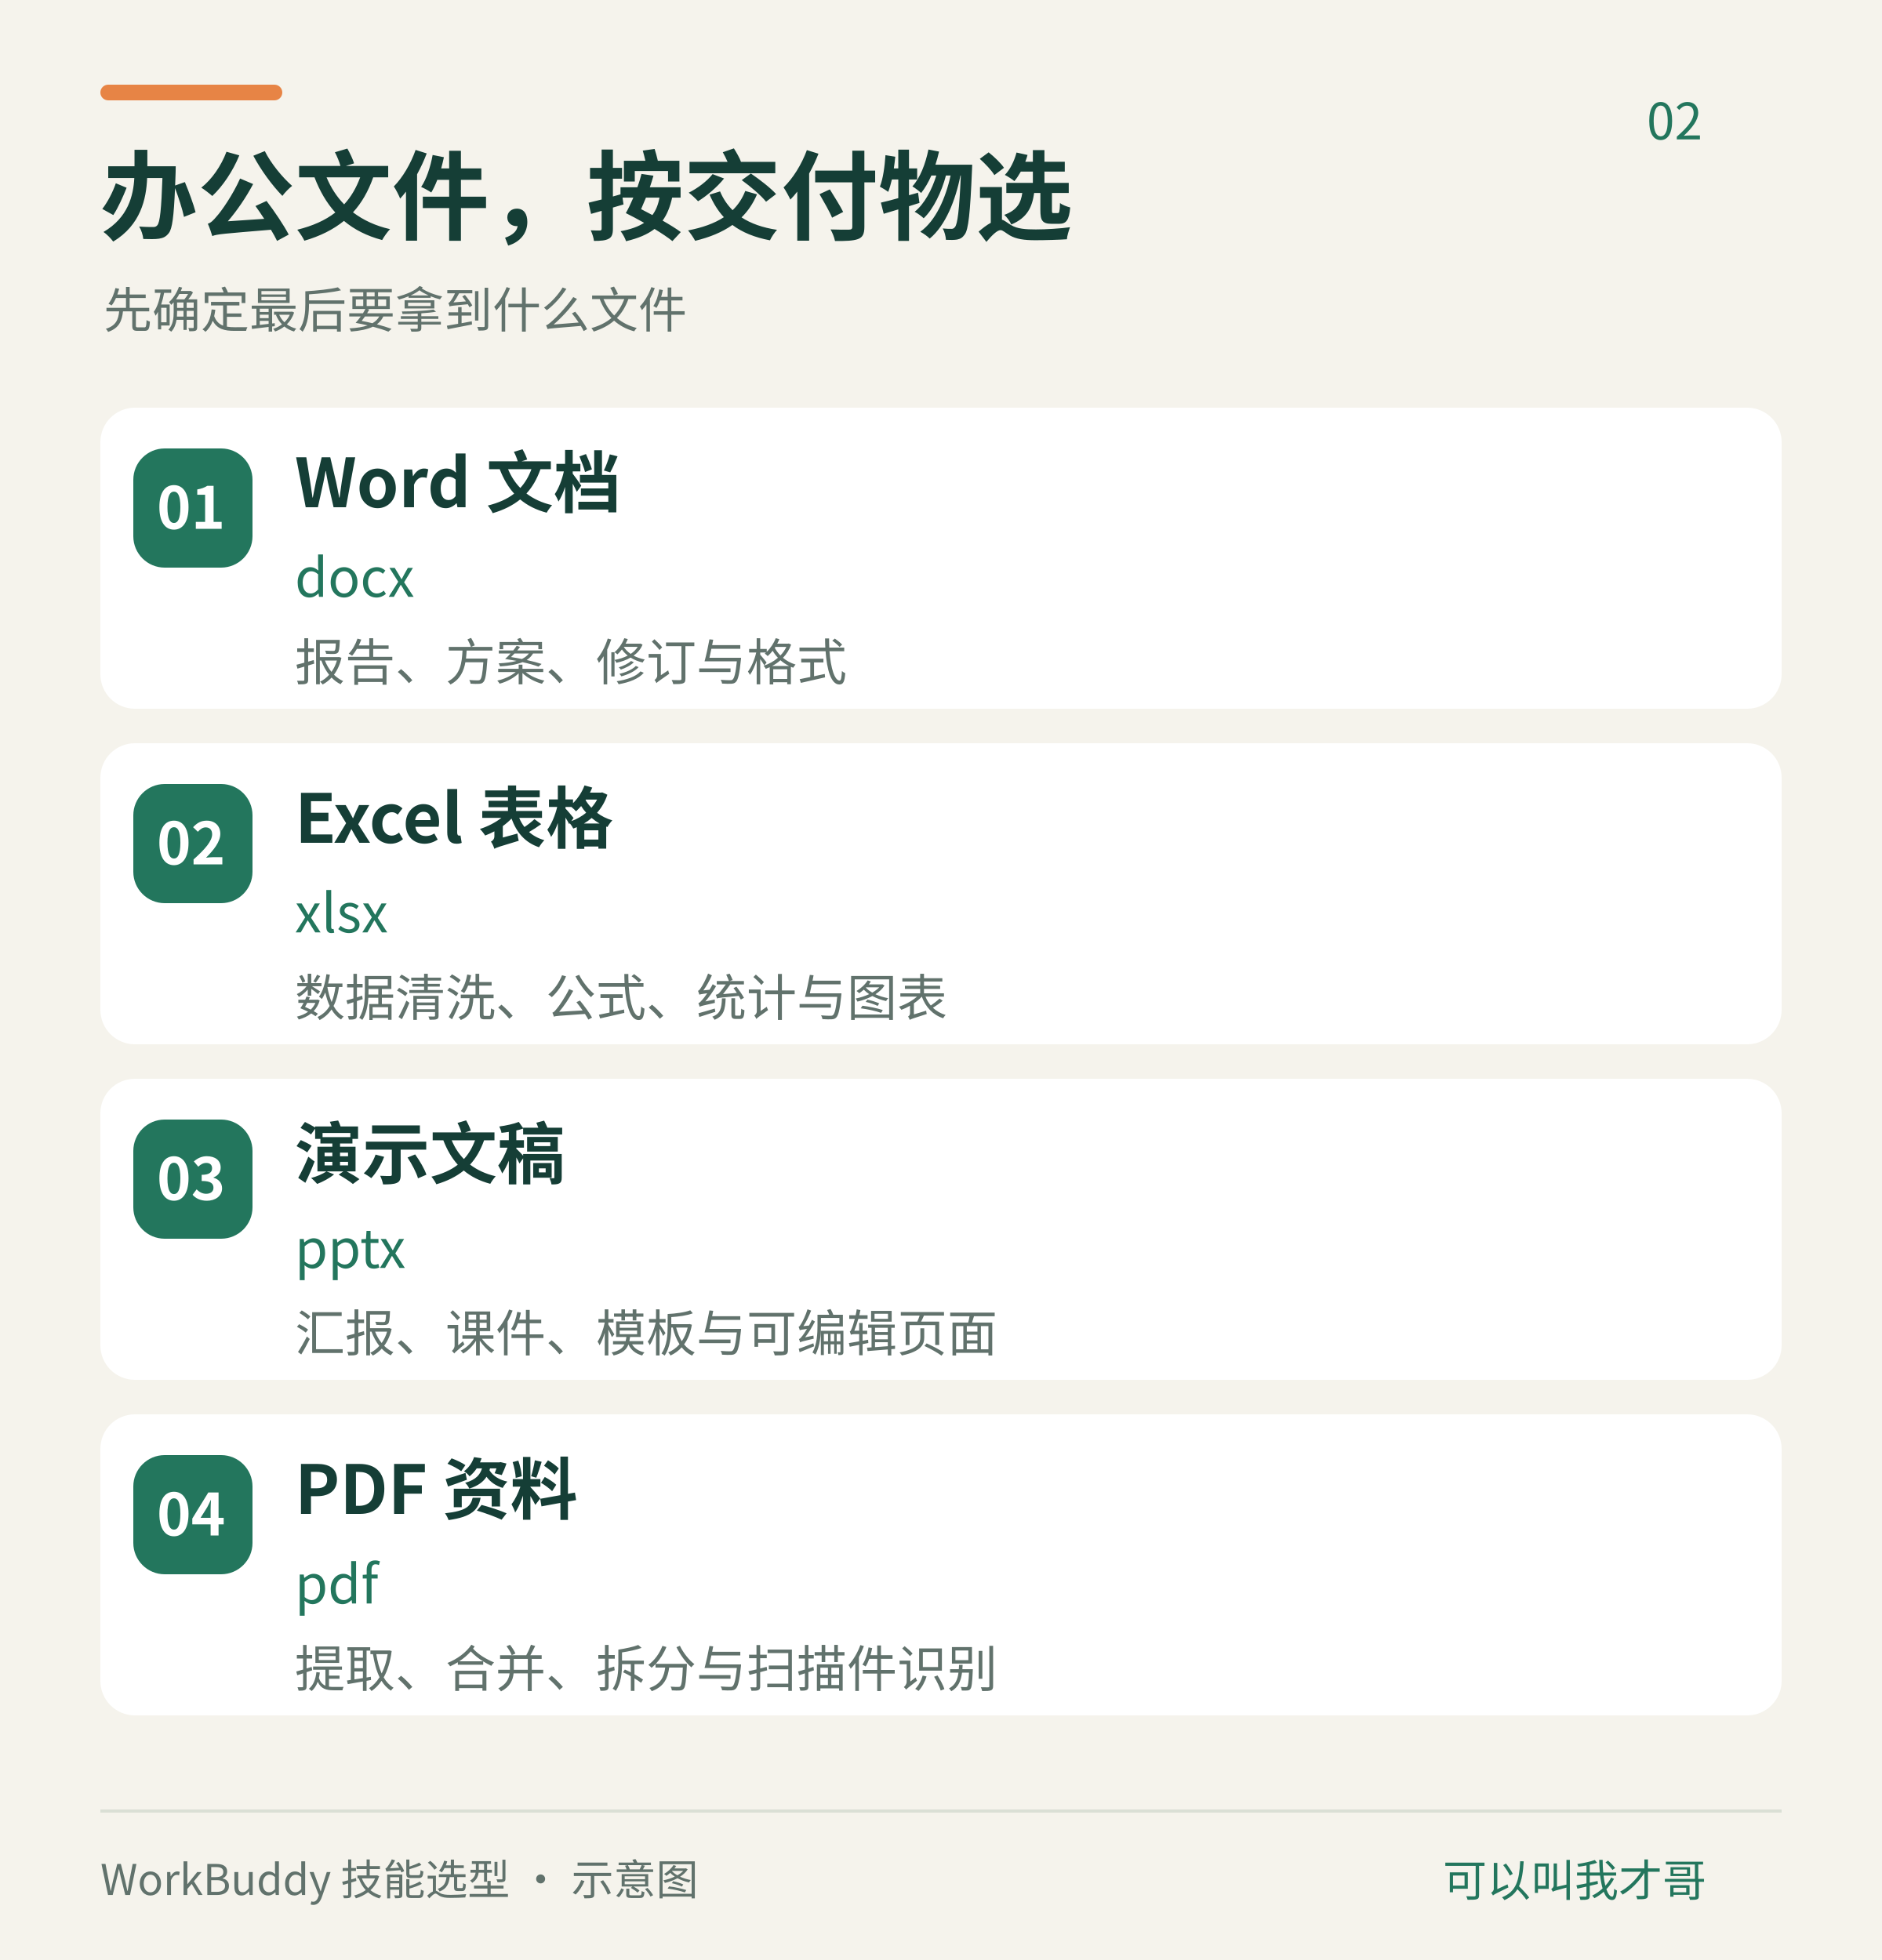
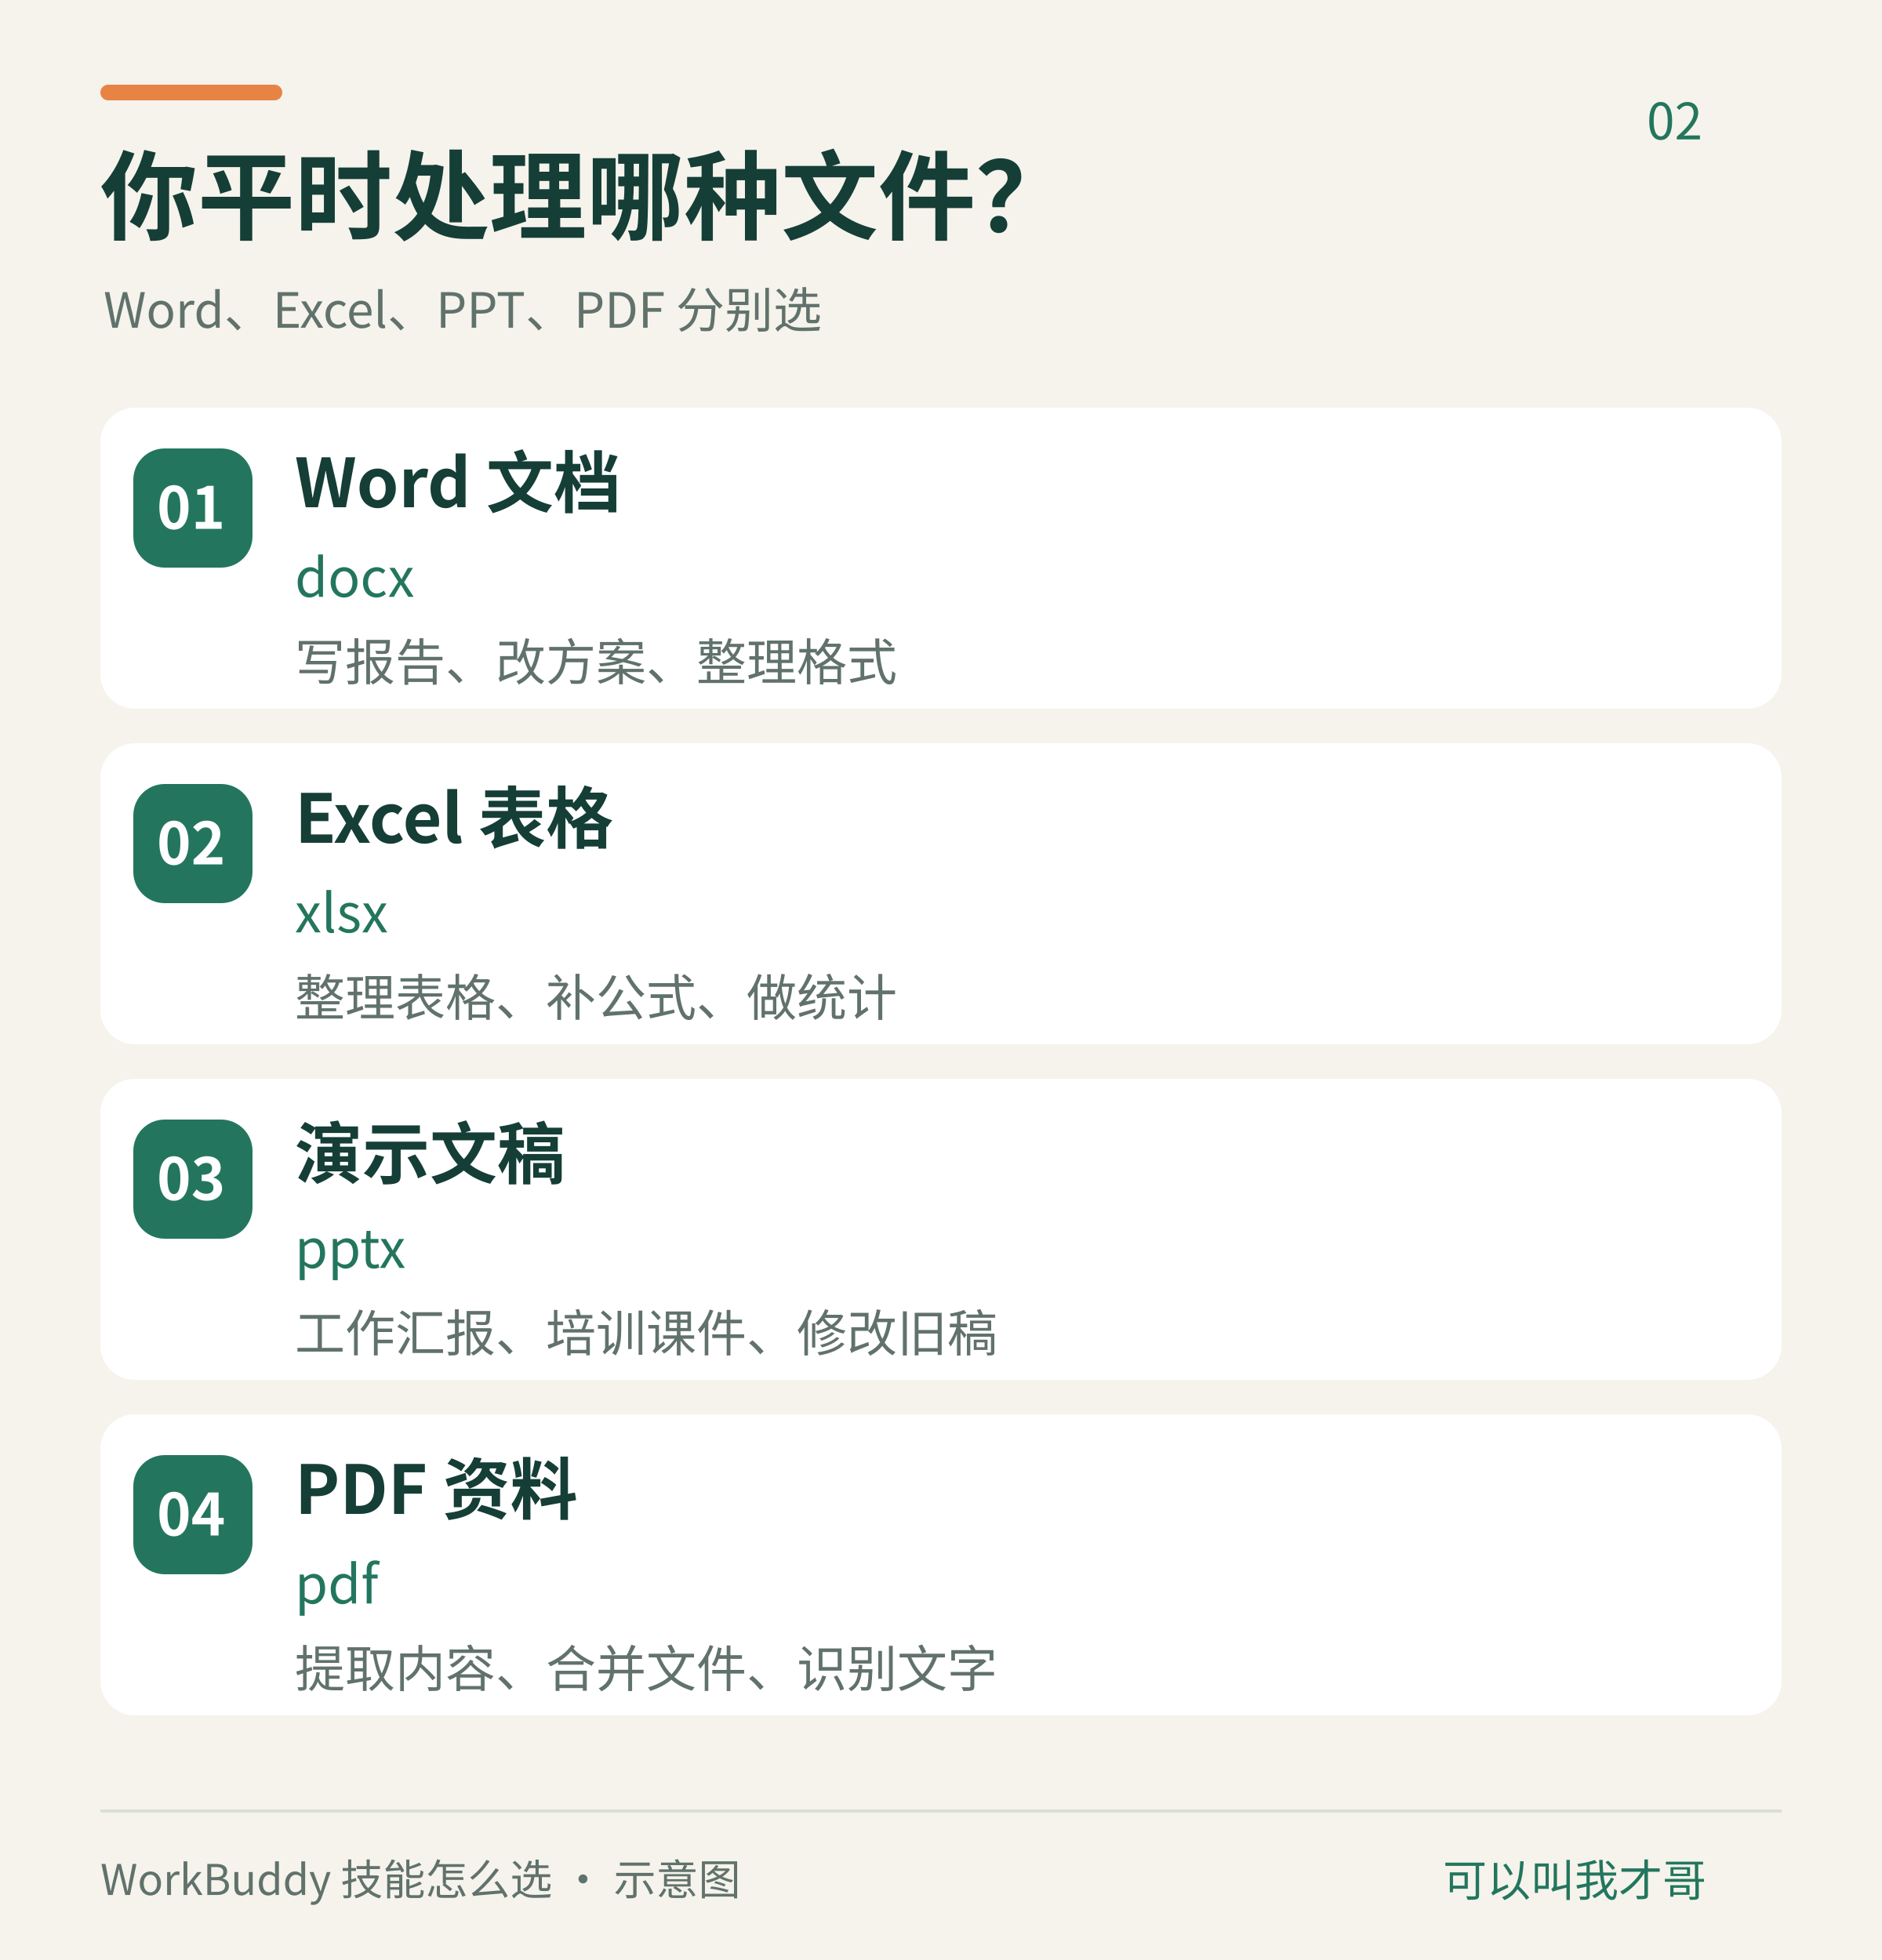
<svg xmlns="http://www.w3.org/2000/svg" width="1200" height="1250" viewBox="0 0 1200 1250">
  <rect width="100%" height="100%" fill="#F5F3EC" />
  <rect x="64" y="54" width="116" height="10" rx="5" fill="#E78445" />
-   <text x="64" y="94" dominant-baseline="text-before-edge" font-family="Microsoft YaHei, Noto Sans CJK SC, sans-serif" font-size="62" font-weight="700" fill="#153E36">办公文件，按交付物选</text>
-   <text x="66" y="182" dominant-baseline="text-before-edge" font-family="Microsoft YaHei, Noto Sans CJK SC, sans-serif" font-size="31" font-weight="400" fill="#61726C">先确定最后要拿到什么文件</text>
+   <text x="64" y="94" dominant-baseline="text-before-edge" font-family="Microsoft YaHei, Noto Sans CJK SC, sans-serif" font-size="62" font-weight="700" fill="#153E36">你平时处理哪种文件？</text>
+   <text x="66" y="182" dominant-baseline="text-before-edge" font-family="Microsoft YaHei, Noto Sans CJK SC, sans-serif" font-size="31" font-weight="400" fill="#61726C">Word、Excel、PPT、PDF 分别选</text>
  <text x="1050" y="61" dominant-baseline="text-before-edge" font-family="Microsoft YaHei, Noto Sans CJK SC, sans-serif" font-size="32" font-weight="400" fill="#23765D">02</text>
  <rect x="64" y="260" width="1072" height="192" rx="22" fill="#FFFFFF" />
  <rect x="85" y="286" width="76" height="76" rx="20" fill="#23765D" />
  <text x="100" y="305" dominant-baseline="text-before-edge" font-family="Microsoft YaHei, Noto Sans CJK SC, sans-serif" font-size="37" font-weight="700" fill="#FFFFFF">01</text>
  <text x="188" y="286" dominant-baseline="text-before-edge" font-family="Microsoft YaHei, Noto Sans CJK SC, sans-serif" font-size="43" font-weight="700" fill="#153E36">Word 文档</text>
  <text x="188" y="351" dominant-baseline="text-before-edge" font-family="Microsoft YaHei, Noto Sans CJK SC, sans-serif" font-size="34" font-weight="400" fill="#23765D">docx</text>
-   <text x="188" y="406" dominant-baseline="text-before-edge" font-family="Microsoft YaHei, Noto Sans CJK SC, sans-serif" font-size="32" font-weight="400" fill="#61726C">报告、方案、修订与格式</text>
+   <text x="188" y="406" dominant-baseline="text-before-edge" font-family="Microsoft YaHei, Noto Sans CJK SC, sans-serif" font-size="32" font-weight="400" fill="#61726C">写报告、改方案、整理格式</text>
  <rect x="64" y="474" width="1072" height="192" rx="22" fill="#FFFFFF" />
  <rect x="85" y="500" width="76" height="76" rx="20" fill="#23765D" />
  <text x="100" y="519" dominant-baseline="text-before-edge" font-family="Microsoft YaHei, Noto Sans CJK SC, sans-serif" font-size="37" font-weight="700" fill="#FFFFFF">02</text>
  <text x="188" y="500" dominant-baseline="text-before-edge" font-family="Microsoft YaHei, Noto Sans CJK SC, sans-serif" font-size="43" font-weight="700" fill="#153E36">Excel 表格</text>
  <text x="188" y="565" dominant-baseline="text-before-edge" font-family="Microsoft YaHei, Noto Sans CJK SC, sans-serif" font-size="34" font-weight="400" fill="#23765D">xlsx</text>
-   <text x="188" y="620" dominant-baseline="text-before-edge" font-family="Microsoft YaHei, Noto Sans CJK SC, sans-serif" font-size="32" font-weight="400" fill="#61726C">数据清洗、公式、统计与图表</text>
+   <text x="188" y="620" dominant-baseline="text-before-edge" font-family="Microsoft YaHei, Noto Sans CJK SC, sans-serif" font-size="32" font-weight="400" fill="#61726C">整理表格、补公式、做统计</text>
  <rect x="64" y="688" width="1072" height="192" rx="22" fill="#FFFFFF" />
  <rect x="85" y="714" width="76" height="76" rx="20" fill="#23765D" />
  <text x="100" y="733" dominant-baseline="text-before-edge" font-family="Microsoft YaHei, Noto Sans CJK SC, sans-serif" font-size="37" font-weight="700" fill="#FFFFFF">03</text>
  <text x="188" y="714" dominant-baseline="text-before-edge" font-family="Microsoft YaHei, Noto Sans CJK SC, sans-serif" font-size="43" font-weight="700" fill="#153E36">演示文稿</text>
  <text x="188" y="779" dominant-baseline="text-before-edge" font-family="Microsoft YaHei, Noto Sans CJK SC, sans-serif" font-size="34" font-weight="400" fill="#23765D">pptx</text>
-   <text x="188" y="834" dominant-baseline="text-before-edge" font-family="Microsoft YaHei, Noto Sans CJK SC, sans-serif" font-size="32" font-weight="400" fill="#61726C">汇报、课件、模板与可编辑页面</text>
+   <text x="188" y="834" dominant-baseline="text-before-edge" font-family="Microsoft YaHei, Noto Sans CJK SC, sans-serif" font-size="32" font-weight="400" fill="#61726C">工作汇报、培训课件、修改旧稿</text>
  <rect x="64" y="902" width="1072" height="192" rx="22" fill="#FFFFFF" />
  <rect x="85" y="928" width="76" height="76" rx="20" fill="#23765D" />
  <text x="100" y="947" dominant-baseline="text-before-edge" font-family="Microsoft YaHei, Noto Sans CJK SC, sans-serif" font-size="37" font-weight="700" fill="#FFFFFF">04</text>
  <text x="188" y="928" dominant-baseline="text-before-edge" font-family="Microsoft YaHei, Noto Sans CJK SC, sans-serif" font-size="43" font-weight="700" fill="#153E36">PDF 资料</text>
  <text x="188" y="993" dominant-baseline="text-before-edge" font-family="Microsoft YaHei, Noto Sans CJK SC, sans-serif" font-size="34" font-weight="400" fill="#23765D">pdf</text>
-   <text x="188" y="1048" dominant-baseline="text-before-edge" font-family="Microsoft YaHei, Noto Sans CJK SC, sans-serif" font-size="32" font-weight="400" fill="#61726C">提取、合并、拆分与扫描件识别</text>
+   <text x="188" y="1048" dominant-baseline="text-before-edge" font-family="Microsoft YaHei, Noto Sans CJK SC, sans-serif" font-size="32" font-weight="400" fill="#61726C">提取内容、合并文件、识别文字</text>
  <path d="M 64 1155 L 1136 1155" fill="none" stroke="#DADFD5" stroke-width="2" />
-   <text x="64" y="1185" dominant-baseline="text-before-edge" font-family="Microsoft YaHei, Noto Sans CJK SC, sans-serif" font-size="27" font-weight="400" fill="#61726C">WorkBuddy 技能选型 · 示意图</text>
+   <text x="64" y="1185" dominant-baseline="text-before-edge" font-family="Microsoft YaHei, Noto Sans CJK SC, sans-serif" font-size="27" font-weight="400" fill="#61726C">WorkBuddy 技能怎么选 · 示意图</text>
  <text x="920" y="1185" dominant-baseline="text-before-edge" font-family="Microsoft YaHei, Noto Sans CJK SC, sans-serif" font-size="28" font-weight="400" fill="#23765D">可以叫我才哥</text>
</svg>
